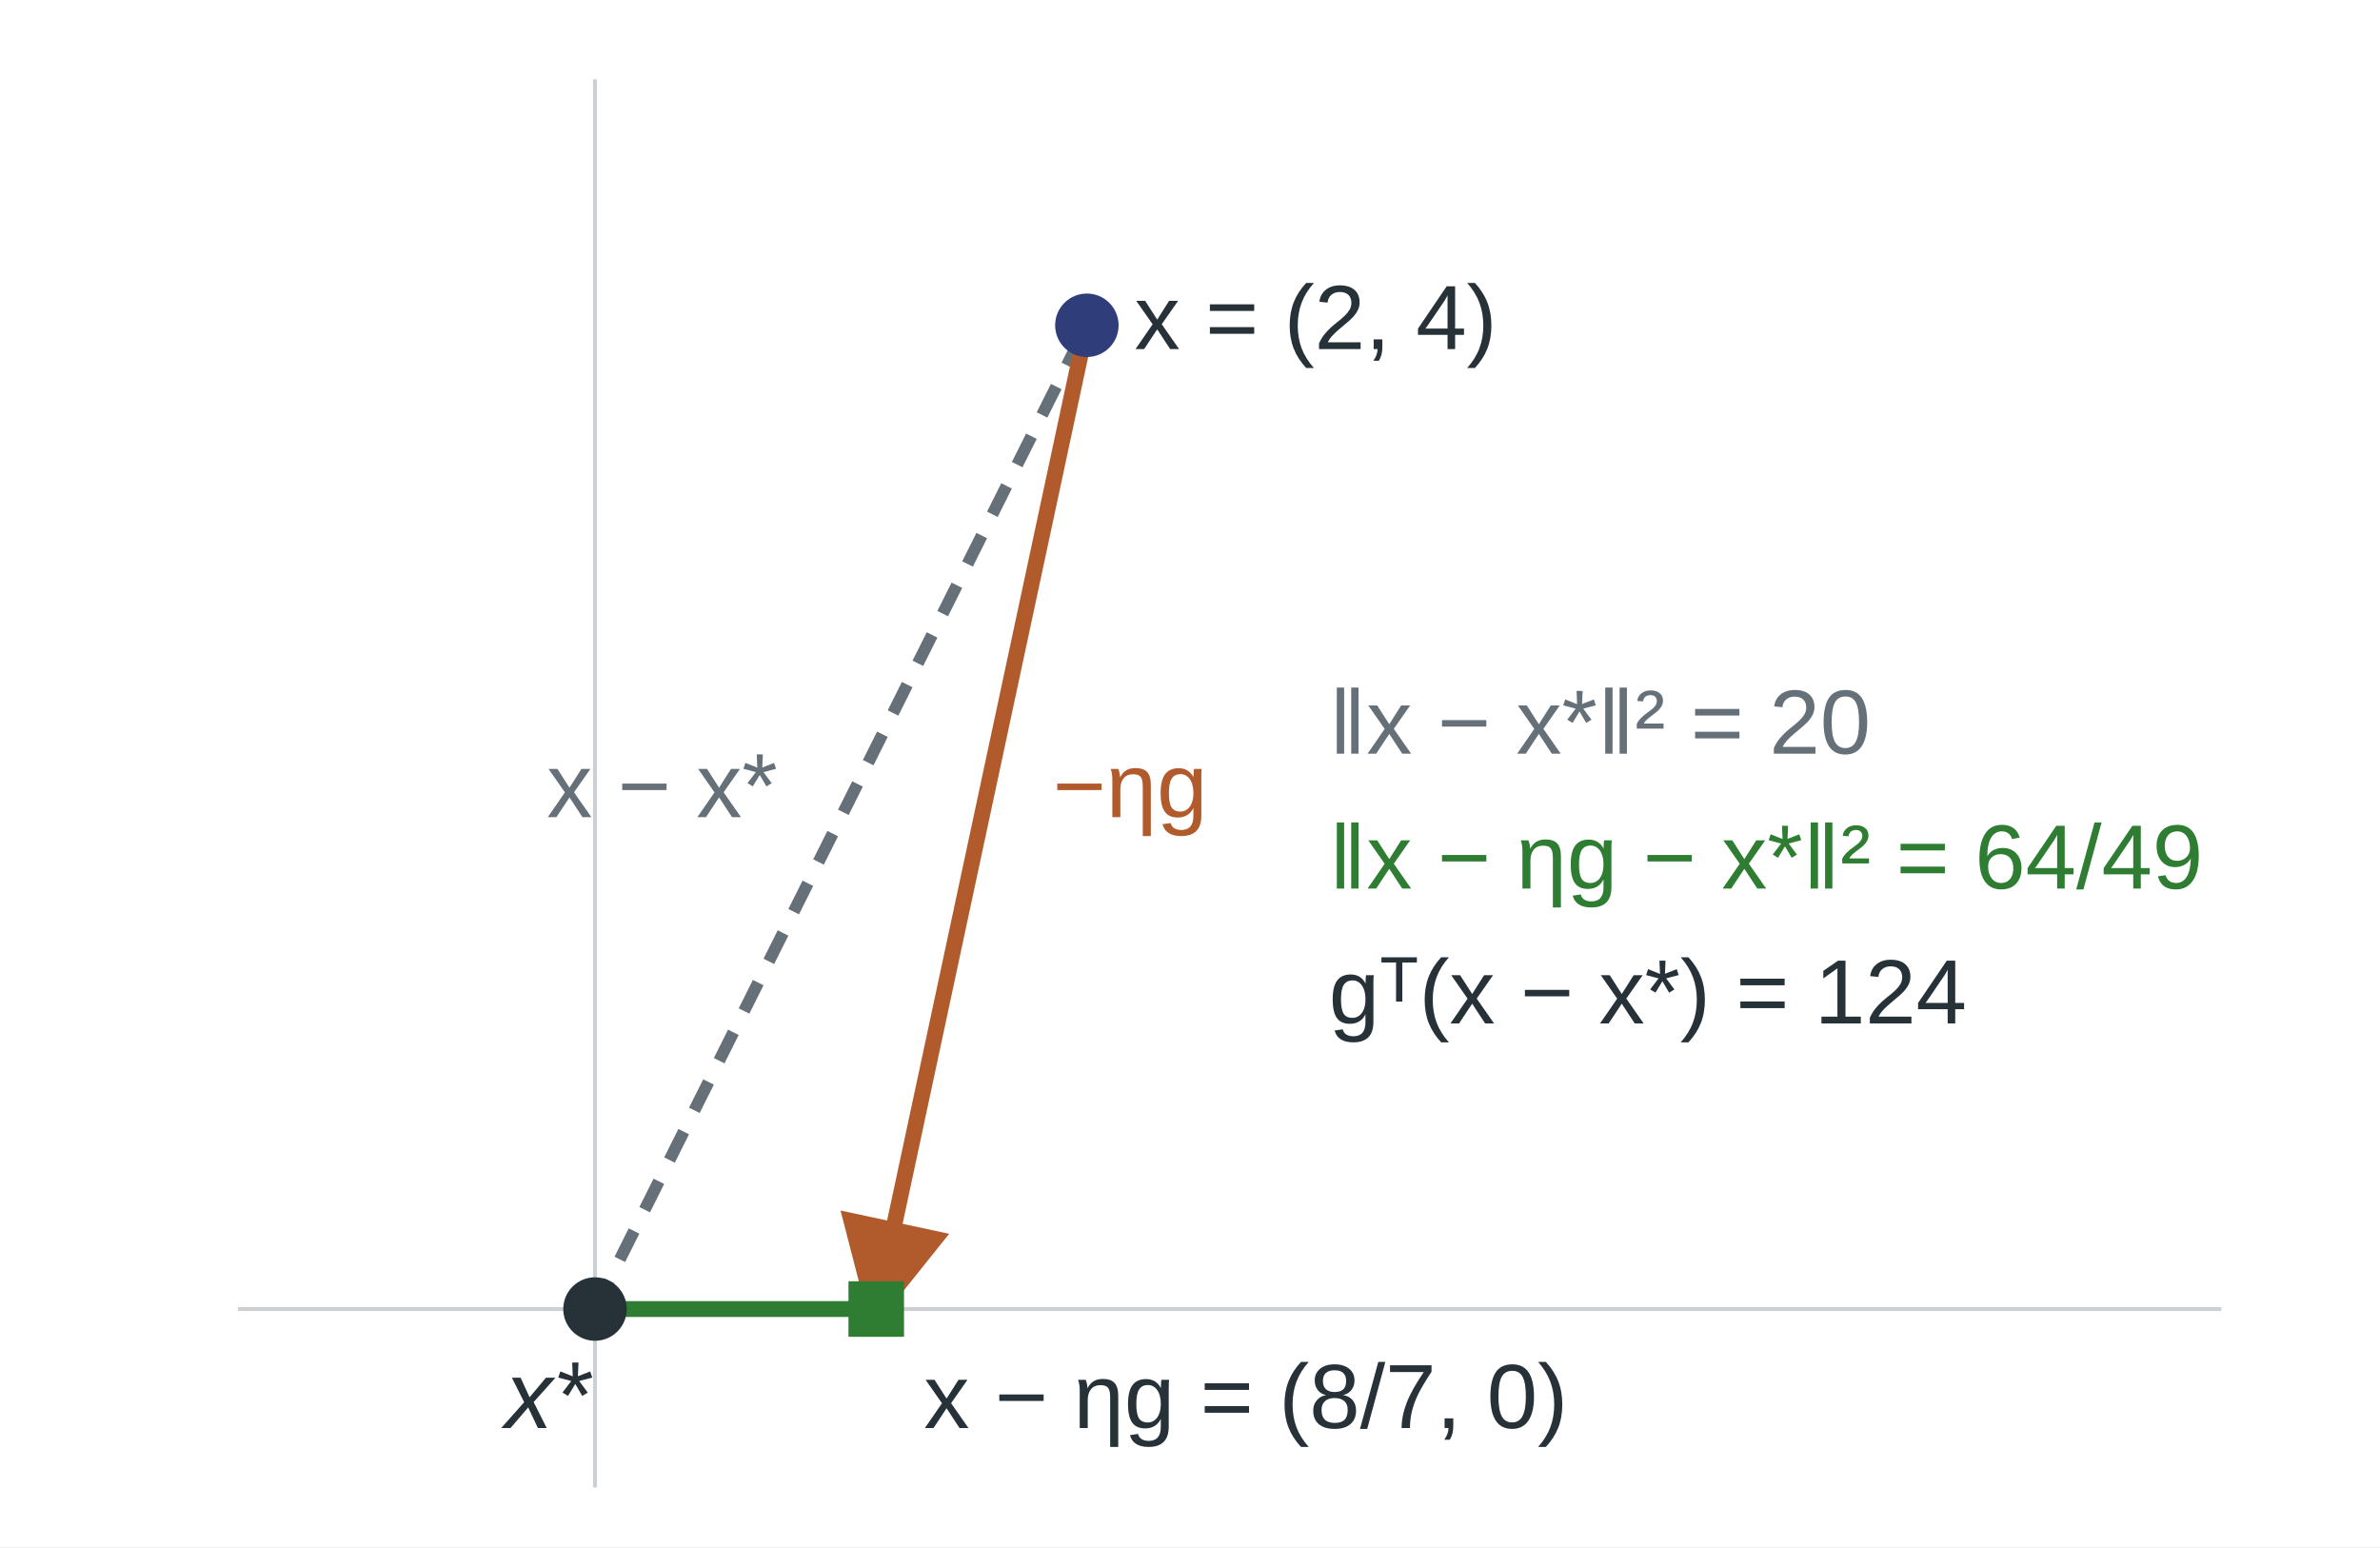
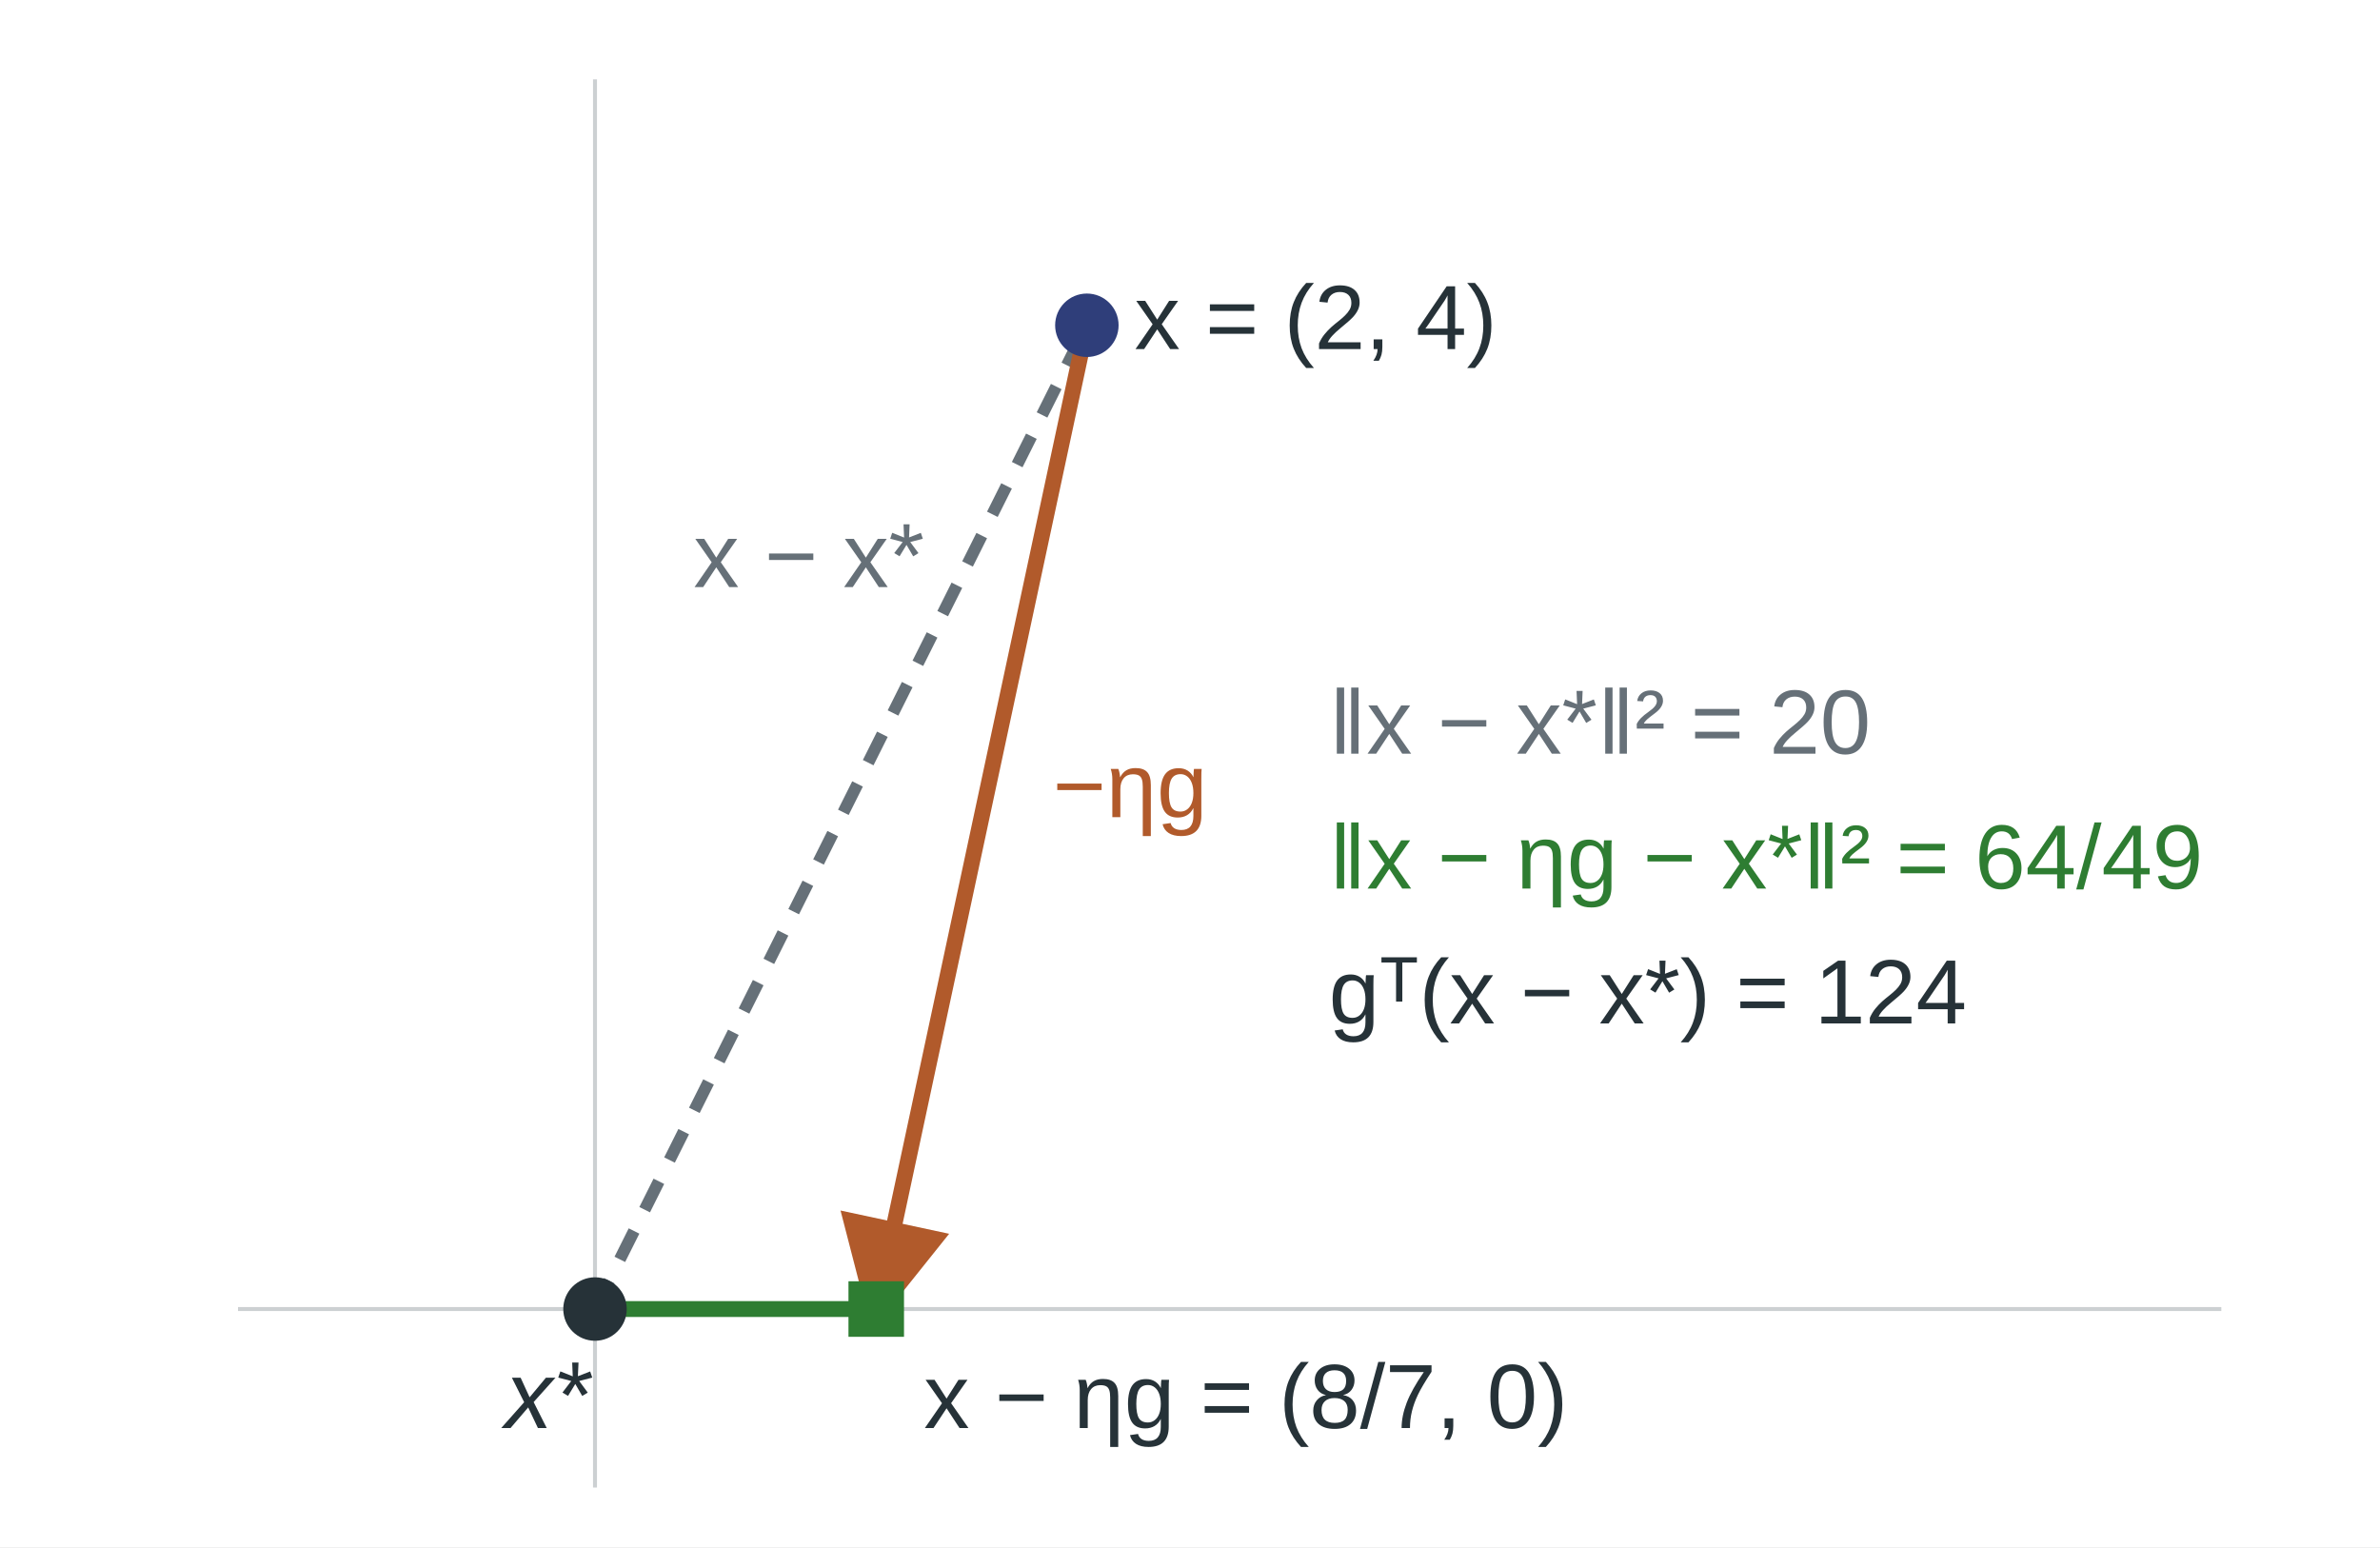
<svg xmlns="http://www.w3.org/2000/svg" width="600" height="390" viewBox="0 0 600 390" role="img" aria-labelledby="title desc">
  <defs>
    <marker id="arr" viewBox="0 0 10 10" refX="8" refY="5" markerWidth="7" markerHeight="7" orient="auto-start-reverse">
      <path d="M0 0L10 5L0 10Z" fill="context-stroke" />
    </marker>
  </defs>
  <rect width="100%" height="100%" fill="white" />
  <g font-family="Arial, sans-serif" font-size="22" fill="#263238">
    <line x1="60.0" y1="330.0" x2="560.0" y2="330.0" stroke="#ccd0d2" stroke-width="1" />
    <line x1="150.0" y1="375.0" x2="150.0" y2="20.0" stroke="#ccd0d2" stroke-width="1" />
    <line x1="150.0" y1="330.0" x2="274.0" y2="82.0" stroke="#667078" stroke-width="3" stroke-dasharray="8 6" />
    <line x1="150.0" y1="330.0" x2="220.9" y2="330.0" stroke="#2E7D32" stroke-width="4" />
    <line x1="274.0" y1="82.0" x2="220.9" y2="330.0" stroke="#B15A2B" stroke-width="4" marker-end="url(#arr)" />
    <circle cx="150.0" cy="330.0" r="7" fill="#263238" stroke="#263238" stroke-width="2" />
    <circle cx="274.0" cy="82.0" r="7" fill="#2F3E7A" stroke="#2F3E7A" stroke-width="2" />
    <rect x="214.9" y="324.0" width="12" height="12" fill="#2E7D32" stroke="#2E7D32" stroke-width="2" />
    <text x="138.0" y="360.0" fill="#263238" text-anchor="middle" font-size="24" font-style="italic">x*</text>
    <text x="286.0" y="88.0" fill="#263238" text-anchor="start" font-size="23">x = (2, 4)</text>
    <text x="232.9" y="360.0" fill="#263238" text-anchor="start" font-size="23">x − ηg = (8/7, 0)</text>
    <text x="265.4" y="206.0" fill="#B15A2B" text-anchor="start" font-size="23">−ηg</text>
-     <text x="196.0" y="206.0" fill="#667078" text-anchor="end" font-size="23">x − x*</text>
+     <text x="233.0" y="148.0" fill="#667078" text-anchor="end" font-size="23">x − x*</text>
    <text x="335.0" y="190.0" fill="#667078" text-anchor="start" font-size="23">‖x − x*‖² = 20</text>
    <text x="335.0" y="224.0" fill="#2E7D32" text-anchor="start" font-size="23">‖x − ηg − x*‖² = 64/49</text>
    <text x="335.0" y="258.0" fill="#263238" text-anchor="start" font-size="23">gᵀ(x − x*) = 124</text>
  </g>
</svg>
